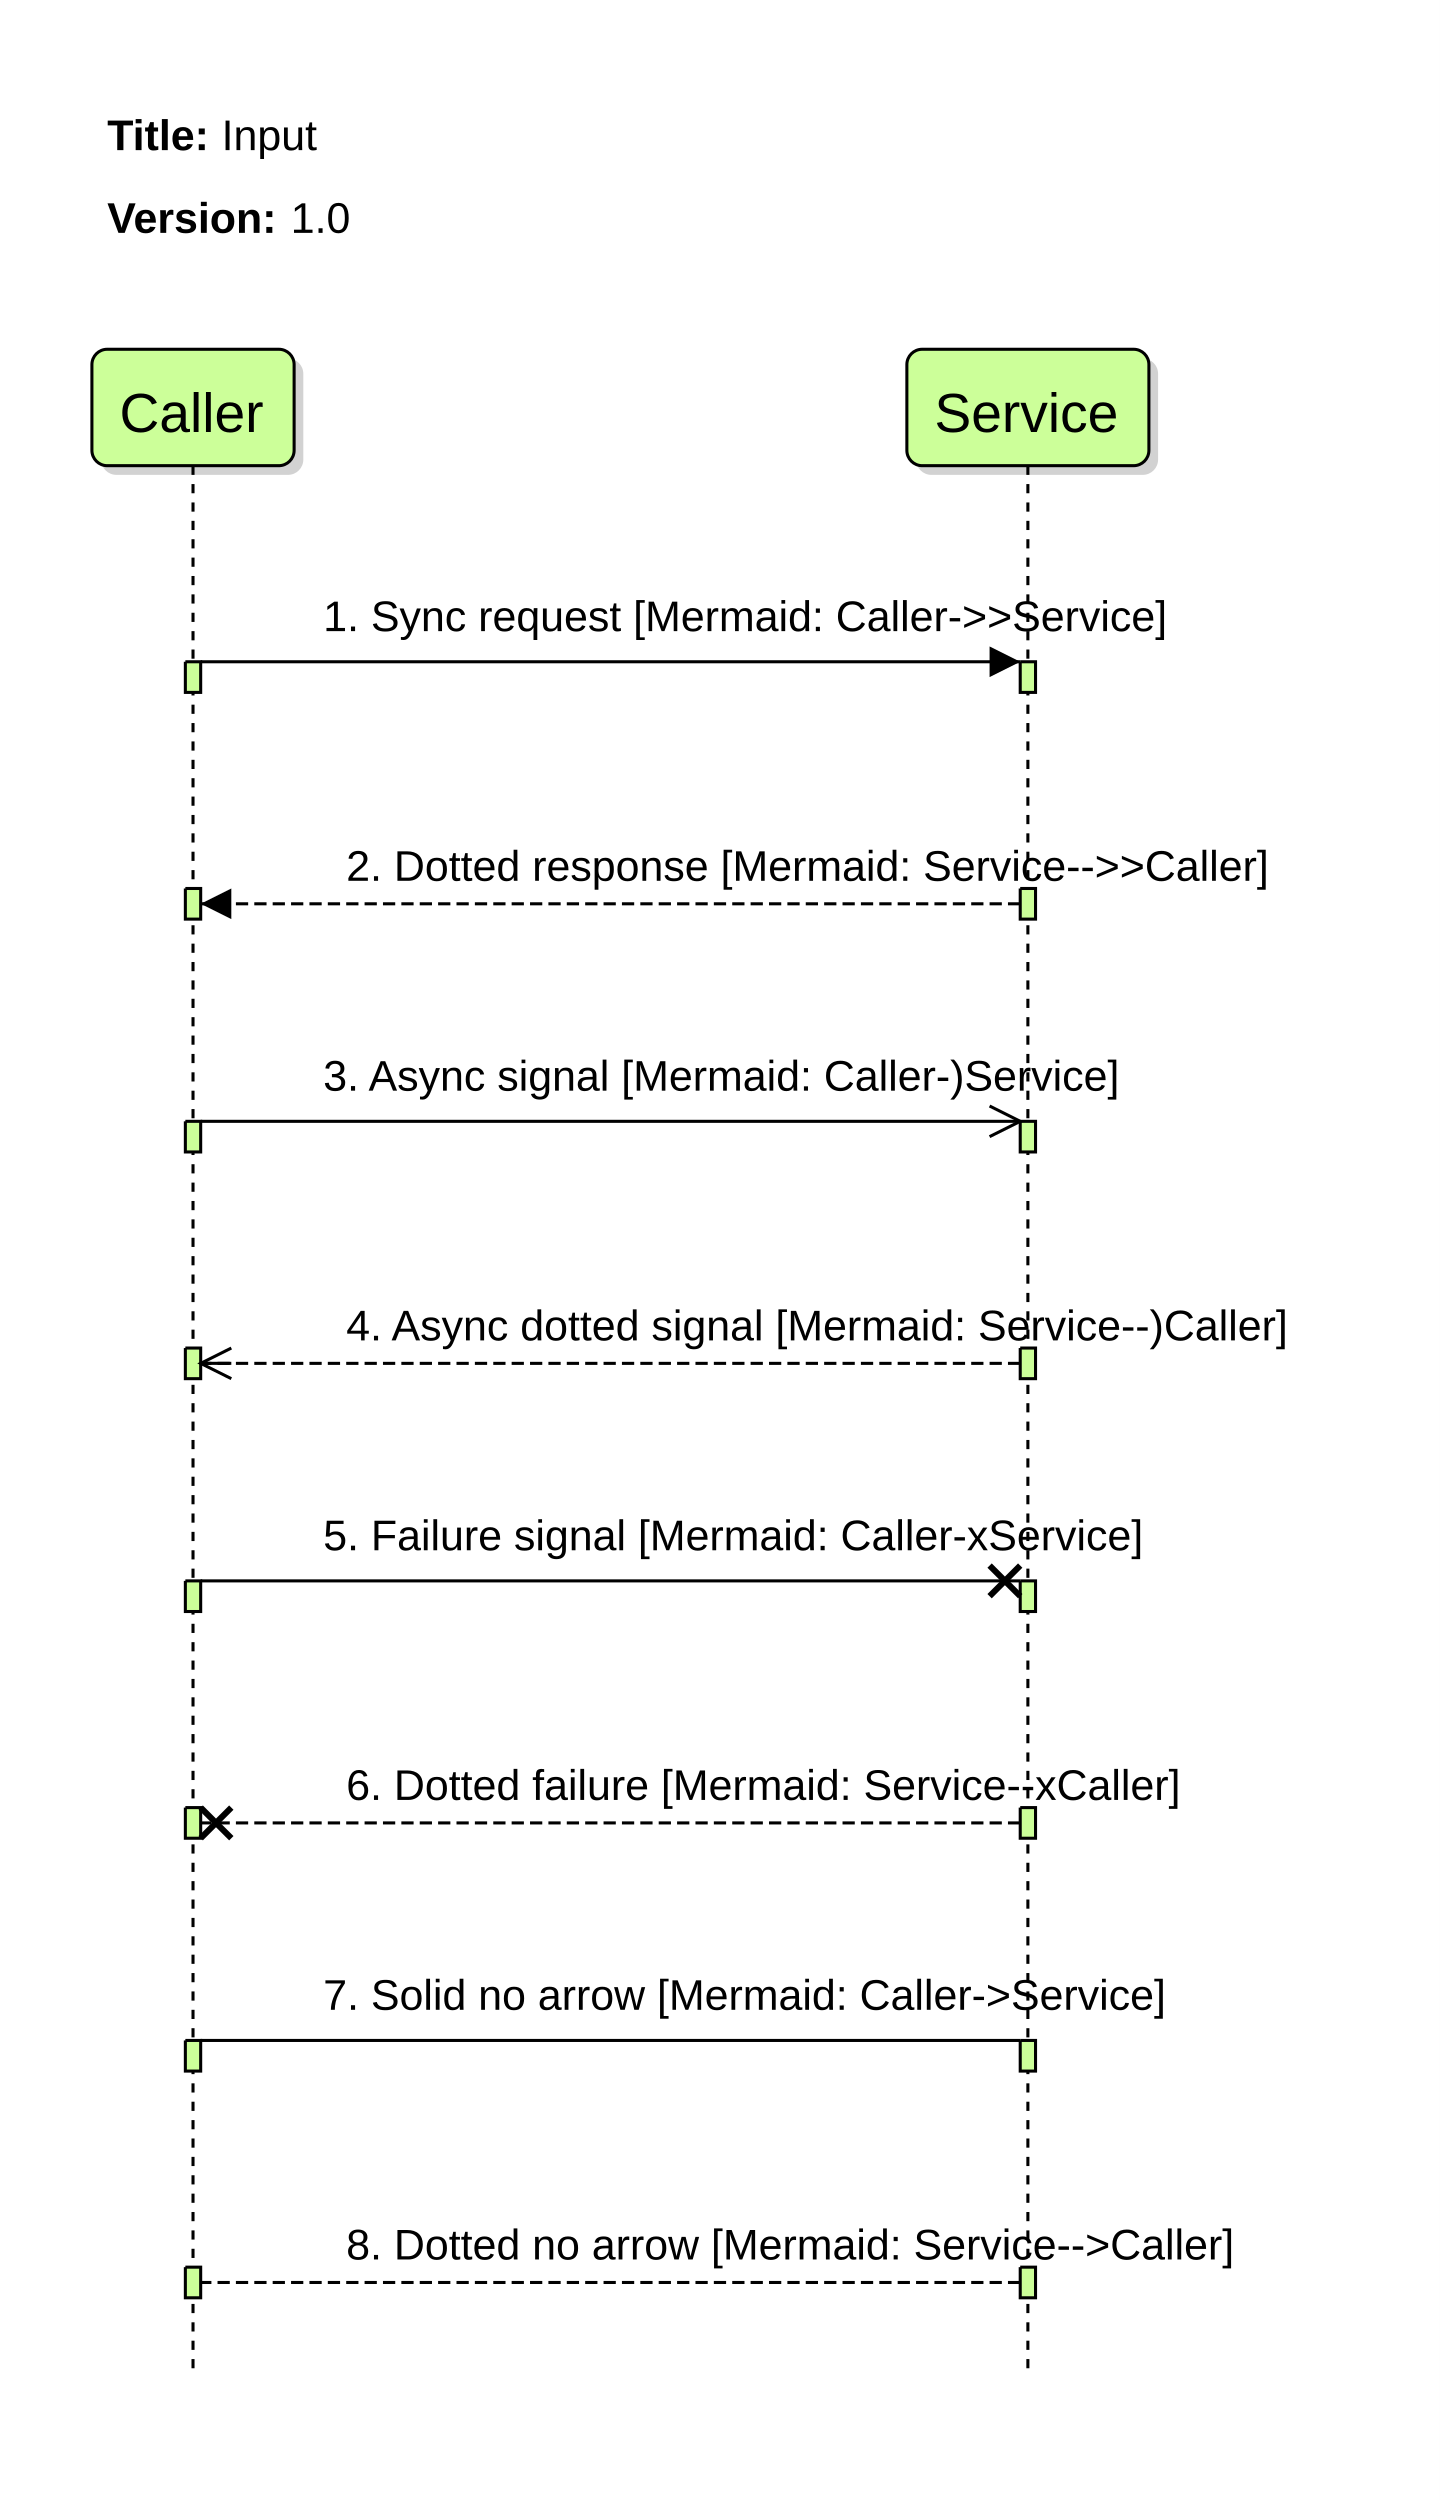
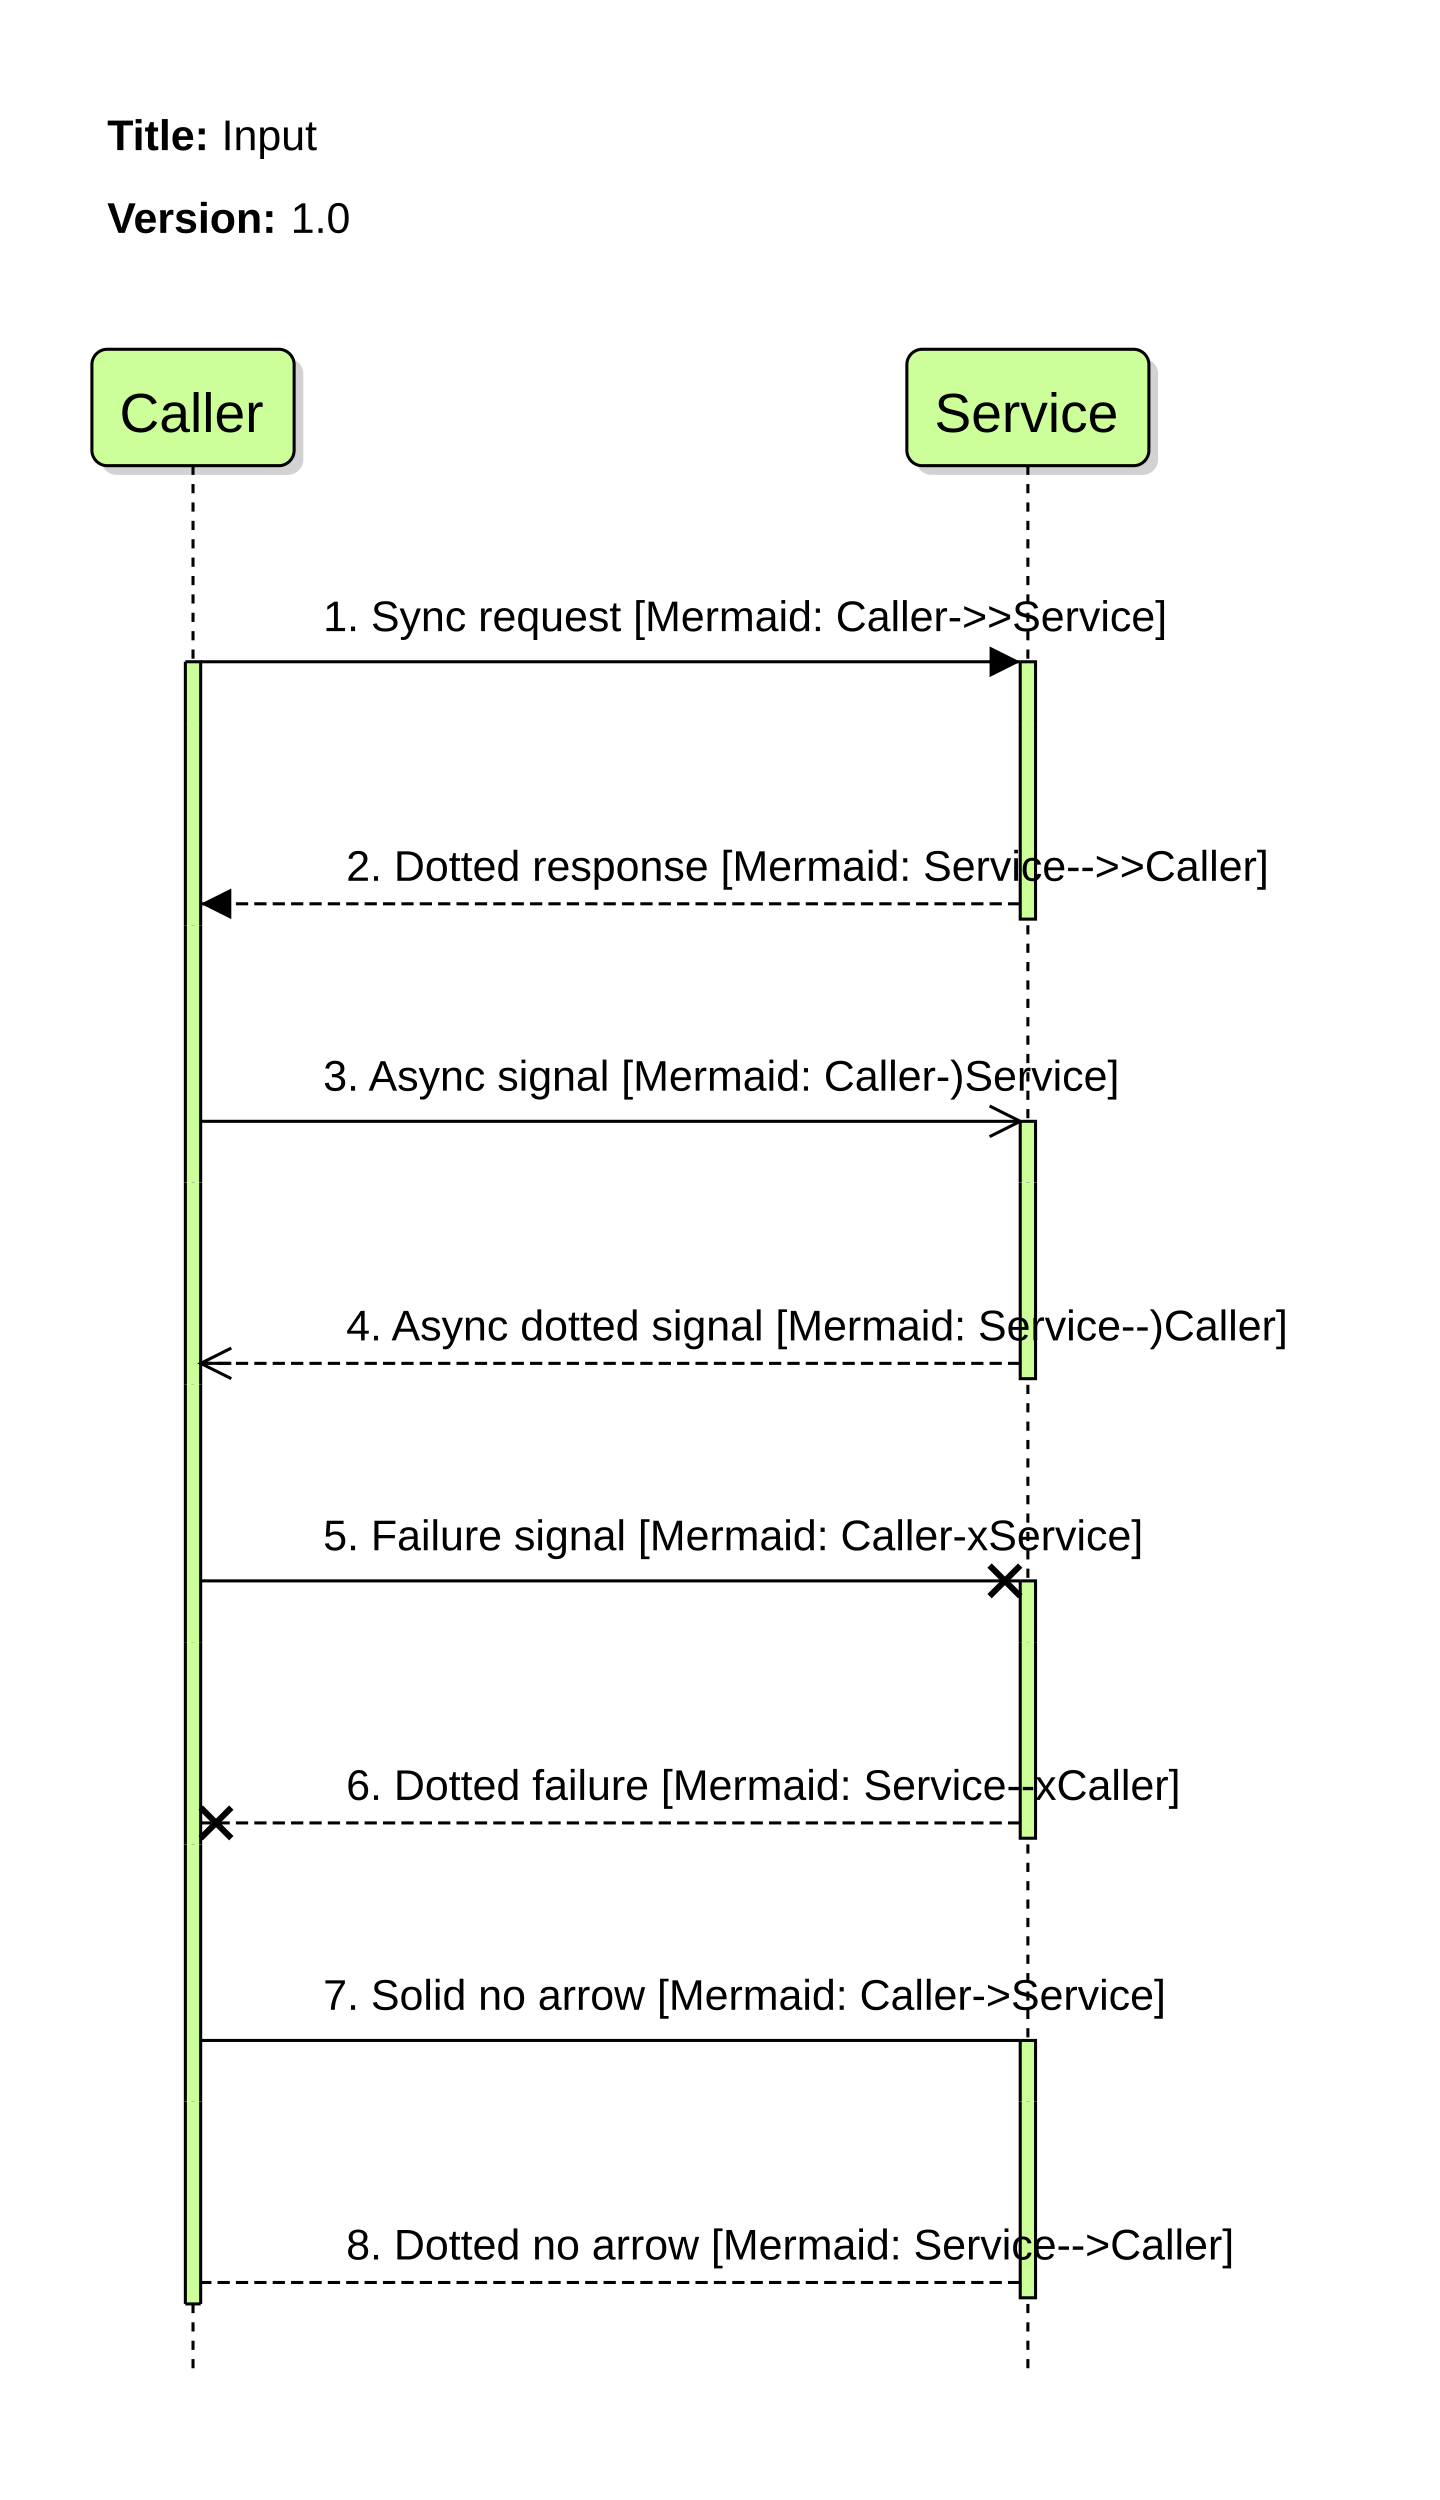
<svg xmlns="http://www.w3.org/2000/svg" width="470" height="816" viewBox="0 0 470 816">
  <rect width="100%" height="100%" fill="white" />
  <path d="M 0 0 L 0 806 L 460 806 L 460 0 L 0 0" fill="rgb(255, 255, 255)" stroke="none" />
  <path d="M 30 30 L 30 57 L 110 57 L 110 30 L 30 30" fill="rgba(0,0,0,0)" stroke="none" />
  <text x="35" y="49" fill="rgb(0,0,0)" font-family="Liberation Sans, Arial, Helvetica, sans-serif" font-size="14" xml:space="preserve" font-weight="bold" dominant-baseline="auto">Title:</text>
  <text x="68.44" y="49" fill="rgb(0,0,0)" font-family="Liberation Sans, Arial, Helvetica, sans-serif" font-size="14" xml:space="preserve" dominant-baseline="auto"> </text>
  <text x="72.33" y="49" fill="rgb(0,0,0)" font-family="Liberation Sans, Arial, Helvetica, sans-serif" font-size="14" xml:space="preserve" dominant-baseline="auto">Input</text>
  <path d="M 30 57 L 30 84 L 120 84 L 120 57 L 30 57" fill="rgba(0,0,0,0)" stroke="none" />
  <text x="35" y="76" fill="rgb(0,0,0)" font-family="Liberation Sans, Arial, Helvetica, sans-serif" font-size="14" xml:space="preserve" font-weight="bold" dominant-baseline="auto">Version:</text>
  <text x="91.01" y="76" fill="rgb(0,0,0)" font-family="Liberation Sans, Arial, Helvetica, sans-serif" font-size="14" xml:space="preserve" dominant-baseline="auto"> </text>
  <text x="94.9" y="76" fill="rgb(0,0,0)" font-family="Liberation Sans, Arial, Helvetica, sans-serif" font-size="14" xml:space="preserve" dominant-baseline="auto">1.0</text>
  <path d="M 33 122 L 33 150 L 33 150 A 5 5 0 0 0 38 155 L 94 155 L 94 155 A 5 5 0 0 0 99 150 L 99 122 L 99 122 A 5 5 0 0 0 94 117 L 38 117 L 38 117 A 5 5 0 0 0 33 122" fill="rgb(210,210,210)" stroke="none" />
  <path d="M 30 119 L 30 147 L 30 147 A 5 5 0 0 0 35 152 L 91 152 L 91 152 A 5 5 0 0 0 96 147 L 96 119 L 96 119 A 5 5 0 0 0 91 114 L 35 114 L 35 114 A 5 5 0 0 0 30 119" fill="rgb(204,255,153)" stroke="none" />
  <path d="M 30 119 L 30 147 L 30 147 A 5 5 0 0 0 35 152 L 91 152 L 91 152 A 5 5 0 0 0 96 147 L 96 119 L 96 119 A 5 5 0 0 0 91 114 L 35 114 L 35 114 A 5 5 0 0 0 30 119" fill="none" stroke="rgb(0, 0, 0)" stroke-width="1" />
  <text x="39" y="141" fill="rgb(0,0,0)" font-family="Liberation Sans, Arial, Helvetica, sans-serif" font-size="18" xml:space="preserve" dominant-baseline="auto">Caller</text>
  <path d="M 299 122 L 299 150 L 299 150 A 5 5 0 0 0 304 155 L 373 155 L 373 155 A 5 5 0 0 0 378 150 L 378 122 L 378 122 A 5 5 0 0 0 373 117 L 304 117 L 304 117 A 5 5 0 0 0 299 122" fill="rgb(210,210,210)" stroke="none" />
  <path d="M 296 119 L 296 147 L 296 147 A 5 5 0 0 0 301 152 L 370 152 L 370 152 A 5 5 0 0 0 375 147 L 375 119 L 375 119 A 5 5 0 0 0 370 114 L 301 114 L 301 114 A 5 5 0 0 0 296 119" fill="rgb(204,255,153)" stroke="none" />
  <path d="M 296 119 L 296 147 L 296 147 A 5 5 0 0 0 301 152 L 370 152 L 370 152 A 5 5 0 0 0 375 147 L 375 119 L 375 119 A 5 5 0 0 0 370 114 L 301 114 L 301 114 A 5 5 0 0 0 296 119" fill="none" stroke="rgb(0, 0, 0)" stroke-width="1" />
  <text x="305" y="141" fill="rgb(0,0,0)" font-family="Liberation Sans, Arial, Helvetica, sans-serif" font-size="18" xml:space="preserve" dominant-baseline="auto">Service</text>
  <path d="M 63 152 M 63 236" fill="none" stroke="rgb(0,0,0)" stroke-width="1" stroke-dasharray="3,3" />
  <path d="M 335.5 152 M 335.5 236" fill="none" stroke="rgb(0,0,0)" stroke-width="1" stroke-dasharray="3,3" />
  <path d="M 63 152 L 63 236" fill="none" stroke="rgb(0,0,0)" stroke-width="1" stroke-dasharray="3,3" />
-   <path d="M 60.5 216 L 60.5 226 L 65.5 226 L 65.5 216 L 60.5 216" fill="rgb(204,255,153)" stroke="none" />
-   <path d="M 60.5 216 L 60.5 226 L 65.5 226 L 65.5 216 L 60.5 216" fill="none" stroke="rgb(0, 0, 0)" stroke-width="1" />
+   <path d="M 60.5 216 L 60.5 236 L 65.5 236 L 65.5 216 L 60.5 216" fill="rgb(204,255,153)" stroke="none" />
+   <path d="M 60.5 216 L 60.5 236 M 65.5 236 L 65.5 216 L 60.5 216" fill="none" stroke="rgb(0, 0, 0)" stroke-width="1" />
  <path d="M 335.5 152 L 335.5 236" fill="none" stroke="rgb(0,0,0)" stroke-width="1" stroke-dasharray="3,3" />
-   <path d="M 333 216 L 333 226 L 338 226 L 338 216 L 333 216" fill="rgb(204,255,153)" stroke="none" />
-   <path d="M 333 216 L 333 226 L 338 226 L 338 216 L 333 216" fill="none" stroke="rgb(0, 0, 0)" stroke-width="1" />
+   <path d="M 333 216 L 333 236 L 338 236 L 338 216 L 333 216" fill="rgb(204,255,153)" stroke="none" />
+   <path d="M 333 216 L 333 236 M 338 236 L 338 216 L 333 216" fill="none" stroke="rgb(0, 0, 0)" stroke-width="1" />
  <text x="105.5" y="206" fill="rgb(0,0,0)" font-family="Liberation Sans, Arial, Helvetica, sans-serif" font-size="14" xml:space="preserve" dominant-baseline="auto">1. Sync request [Mermaid: Caller-&gt;&gt;Service]</text>
  <path d="M 65.5 216 L 333 216" fill="none" stroke="rgb(0, 0, 0)" stroke-width="1" />
  <path d="M 323 211 L 323 221 L 333 216" fill="rgb(0, 0, 0)" stroke="none" />
  <path d="M 63 236 M 63 302" fill="none" stroke="rgb(0,0,0)" stroke-width="1" stroke-dasharray="3,3" />
  <path d="M 335.5 236 M 335.5 302" fill="none" stroke="rgb(0,0,0)" stroke-width="1" stroke-dasharray="3,3" />
  <path d="M 63 236 L 63 302" fill="none" stroke="rgb(0,0,0)" stroke-width="1" stroke-dasharray="3,3" />
-   <path d="M 60.5 290 L 60.5 300 L 65.5 300 L 65.5 290 L 60.5 290" fill="rgb(204,255,153)" stroke="none" />
-   <path d="M 60.5 290 L 60.5 300 L 65.5 300 L 65.5 290 L 60.5 290" fill="none" stroke="rgb(0, 0, 0)" stroke-width="1" />
+   <path d="M 60.5 236 L 60.5 302 L 65.5 302 L 65.5 236 L 60.5 236" fill="rgb(204,255,153)" stroke="none" />
+   <path d="M 60.5 236 L 60.5 302 M 65.5 302 L 65.5 236 M 60.5 236" fill="none" stroke="rgb(0, 0, 0)" stroke-width="1" />
  <path d="M 335.5 236 L 335.5 302" fill="none" stroke="rgb(0,0,0)" stroke-width="1" stroke-dasharray="3,3" />
-   <path d="M 333 290 L 333 300 L 338 300 L 338 290 L 333 290" fill="rgb(204,255,153)" stroke="none" />
-   <path d="M 333 290 L 333 300 L 338 300 L 338 290 L 333 290" fill="none" stroke="rgb(0, 0, 0)" stroke-width="1" />
+   <path d="M 333 236 L 333 300 L 338 300 L 338 236 L 333 236" fill="rgb(204,255,153)" stroke="none" />
+   <path d="M 333 236 L 333 300 L 338 300 L 338 236 M 333 236" fill="none" stroke="rgb(0, 0, 0)" stroke-width="1" />
  <text x="113" y="287.5" fill="rgb(0,0,0)" font-family="Liberation Sans, Arial, Helvetica, sans-serif" font-size="14" xml:space="preserve" dominant-baseline="auto">2. Dotted response [Mermaid: Service--&gt;&gt;Caller]</text>
  <path d="M 333 295 L 65.5 295" fill="none" stroke="rgb(0, 0, 0)" stroke-width="1" stroke-dasharray="4,2" />
  <path d="M 65.5 295 L 75.5 290 L 75.5 300 L 65.5 295" fill="rgb(0, 0, 0)" stroke="none" />
  <path d="M 63 302 M 63 386" fill="none" stroke="rgb(0,0,0)" stroke-width="1" stroke-dasharray="3,3" />
  <path d="M 335.5 302 M 335.5 386" fill="none" stroke="rgb(0,0,0)" stroke-width="1" stroke-dasharray="3,3" />
  <path d="M 63 302 L 63 386" fill="none" stroke="rgb(0,0,0)" stroke-width="1" stroke-dasharray="3,3" />
-   <path d="M 60.5 366 L 60.5 376 L 65.5 376 L 65.5 366 L 60.5 366" fill="rgb(204,255,153)" stroke="none" />
-   <path d="M 60.5 366 L 60.5 376 L 65.5 376 L 65.5 366 L 60.5 366" fill="none" stroke="rgb(0, 0, 0)" stroke-width="1" />
+   <path d="M 60.5 302 L 60.5 386 L 65.5 386 L 65.5 302 L 60.5 302" fill="rgb(204,255,153)" stroke="none" />
+   <path d="M 60.5 302 L 60.5 386 M 65.5 386 L 65.5 302 M 60.5 302" fill="none" stroke="rgb(0, 0, 0)" stroke-width="1" />
  <path d="M 335.5 302 L 335.5 386" fill="none" stroke="rgb(0,0,0)" stroke-width="1" stroke-dasharray="3,3" />
-   <path d="M 333 366 L 333 376 L 338 376 L 338 366 L 333 366" fill="rgb(204,255,153)" stroke="none" />
-   <path d="M 333 366 L 333 376 L 338 376 L 338 366 L 333 366" fill="none" stroke="rgb(0, 0, 0)" stroke-width="1" />
+   <path d="M 333 366 L 333 386 L 338 386 L 338 366 L 333 366" fill="rgb(204,255,153)" stroke="none" />
+   <path d="M 333 366 L 333 386 M 338 386 L 338 366 L 333 366" fill="none" stroke="rgb(0, 0, 0)" stroke-width="1" />
  <text x="105.5" y="356" fill="rgb(0,0,0)" font-family="Liberation Sans, Arial, Helvetica, sans-serif" font-size="14" xml:space="preserve" dominant-baseline="auto">3. Async signal [Mermaid: Caller-)Service]</text>
  <path d="M 65.5 366 L 333 366" fill="none" stroke="rgb(0, 0, 0)" stroke-width="1" />
  <path d="M 323 361 L 333 366 L 323 371" fill="none" stroke="rgb(0, 0, 0)" stroke-width="1" />
  <path d="M 63 386 M 63 452" fill="none" stroke="rgb(0,0,0)" stroke-width="1" stroke-dasharray="3,3" />
  <path d="M 335.5 386 M 335.5 452" fill="none" stroke="rgb(0,0,0)" stroke-width="1" stroke-dasharray="3,3" />
  <path d="M 63 386 L 63 452" fill="none" stroke="rgb(0,0,0)" stroke-width="1" stroke-dasharray="3,3" />
-   <path d="M 60.5 440 L 60.5 450 L 65.5 450 L 65.5 440 L 60.5 440" fill="rgb(204,255,153)" stroke="none" />
-   <path d="M 60.5 440 L 60.5 450 L 65.5 450 L 65.5 440 L 60.5 440" fill="none" stroke="rgb(0, 0, 0)" stroke-width="1" />
+   <path d="M 60.5 386 L 60.5 452 L 65.5 452 L 65.5 386 L 60.5 386" fill="rgb(204,255,153)" stroke="none" />
+   <path d="M 60.5 386 L 60.5 452 M 65.5 452 L 65.5 386 M 60.5 386" fill="none" stroke="rgb(0, 0, 0)" stroke-width="1" />
  <path d="M 335.5 386 L 335.5 452" fill="none" stroke="rgb(0,0,0)" stroke-width="1" stroke-dasharray="3,3" />
-   <path d="M 333 440 L 333 450 L 338 450 L 338 440 L 333 440" fill="rgb(204,255,153)" stroke="none" />
-   <path d="M 333 440 L 333 450 L 338 450 L 338 440 L 333 440" fill="none" stroke="rgb(0, 0, 0)" stroke-width="1" />
+   <path d="M 333 386 L 333 450 L 338 450 L 338 386 L 333 386" fill="rgb(204,255,153)" stroke="none" />
+   <path d="M 333 386 L 333 450 L 338 450 L 338 386 M 333 386" fill="none" stroke="rgb(0, 0, 0)" stroke-width="1" />
  <text x="113" y="437.5" fill="rgb(0,0,0)" font-family="Liberation Sans, Arial, Helvetica, sans-serif" font-size="14" xml:space="preserve" dominant-baseline="auto">4. Async dotted signal [Mermaid: Service--)Caller]</text>
  <path d="M 333 445 L 65.5 445" fill="none" stroke="rgb(0, 0, 0)" stroke-width="1" stroke-dasharray="4,2" />
  <path d="M 75.5 445 L 65.5 445 M 75.5 440 L 65.5 445 L 75.5 450" fill="none" stroke="rgb(0, 0, 0)" stroke-width="1" />
  <path d="M 63 452 M 63 536" fill="none" stroke="rgb(0,0,0)" stroke-width="1" stroke-dasharray="3,3" />
  <path d="M 335.5 452 M 335.5 536" fill="none" stroke="rgb(0,0,0)" stroke-width="1" stroke-dasharray="3,3" />
  <path d="M 63 452 L 63 536" fill="none" stroke="rgb(0,0,0)" stroke-width="1" stroke-dasharray="3,3" />
-   <path d="M 60.5 516 L 60.5 526 L 65.5 526 L 65.5 516 L 60.5 516" fill="rgb(204,255,153)" stroke="none" />
-   <path d="M 60.5 516 L 60.5 526 L 65.5 526 L 65.5 516 L 60.5 516" fill="none" stroke="rgb(0, 0, 0)" stroke-width="1" />
+   <path d="M 60.5 452 L 60.5 536 L 65.5 536 L 65.5 452 L 60.5 452" fill="rgb(204,255,153)" stroke="none" />
+   <path d="M 60.5 452 L 60.5 536 M 65.5 536 L 65.5 452 M 60.5 452" fill="none" stroke="rgb(0, 0, 0)" stroke-width="1" />
  <path d="M 335.5 452 L 335.5 536" fill="none" stroke="rgb(0,0,0)" stroke-width="1" stroke-dasharray="3,3" />
-   <path d="M 333 516 L 333 526 L 338 526 L 338 516 L 333 516" fill="rgb(204,255,153)" stroke="none" />
-   <path d="M 333 516 L 333 526 L 338 526 L 338 516 L 333 516" fill="none" stroke="rgb(0, 0, 0)" stroke-width="1" />
+   <path d="M 333 516 L 333 536 L 338 536 L 338 516 L 333 516" fill="rgb(204,255,153)" stroke="none" />
+   <path d="M 333 516 L 333 536 M 338 536 L 338 516 L 333 516" fill="none" stroke="rgb(0, 0, 0)" stroke-width="1" />
  <text x="105.5" y="506" fill="rgb(0,0,0)" font-family="Liberation Sans, Arial, Helvetica, sans-serif" font-size="14" xml:space="preserve" dominant-baseline="auto">5. Failure signal [Mermaid: Caller-xService]</text>
  <path d="M 65.5 516 L 333 516" fill="none" stroke="rgb(0, 0, 0)" stroke-width="1" />
  <path d="M 323 511 L 333 521 M 323 521 L 333 511" fill="none" stroke="rgb(0, 0, 0)" stroke-width="2" />
  <path d="M 63 536 M 63 602" fill="none" stroke="rgb(0,0,0)" stroke-width="1" stroke-dasharray="3,3" />
  <path d="M 335.5 536 M 335.5 602" fill="none" stroke="rgb(0,0,0)" stroke-width="1" stroke-dasharray="3,3" />
  <path d="M 63 536 L 63 602" fill="none" stroke="rgb(0,0,0)" stroke-width="1" stroke-dasharray="3,3" />
-   <path d="M 60.5 590 L 60.5 600 L 65.5 600 L 65.5 590 L 60.5 590" fill="rgb(204,255,153)" stroke="none" />
-   <path d="M 60.5 590 L 60.5 600 L 65.5 600 L 65.5 590 L 60.5 590" fill="none" stroke="rgb(0, 0, 0)" stroke-width="1" />
+   <path d="M 60.5 536 L 60.5 602 L 65.5 602 L 65.5 536 L 60.5 536" fill="rgb(204,255,153)" stroke="none" />
+   <path d="M 60.5 536 L 60.5 602 M 65.5 602 L 65.5 536 M 60.5 536" fill="none" stroke="rgb(0, 0, 0)" stroke-width="1" />
  <path d="M 335.5 536 L 335.5 602" fill="none" stroke="rgb(0,0,0)" stroke-width="1" stroke-dasharray="3,3" />
-   <path d="M 333 590 L 333 600 L 338 600 L 338 590 L 333 590" fill="rgb(204,255,153)" stroke="none" />
-   <path d="M 333 590 L 333 600 L 338 600 L 338 590 L 333 590" fill="none" stroke="rgb(0, 0, 0)" stroke-width="1" />
+   <path d="M 333 536 L 333 600 L 338 600 L 338 536 L 333 536" fill="rgb(204,255,153)" stroke="none" />
+   <path d="M 333 536 L 333 600 L 338 600 L 338 536 M 333 536" fill="none" stroke="rgb(0, 0, 0)" stroke-width="1" />
  <text x="113" y="587.5" fill="rgb(0,0,0)" font-family="Liberation Sans, Arial, Helvetica, sans-serif" font-size="14" xml:space="preserve" dominant-baseline="auto">6. Dotted failure [Mermaid: Service--xCaller]</text>
  <path d="M 333 595 L 65.5 595" fill="none" stroke="rgb(0, 0, 0)" stroke-width="1" stroke-dasharray="4,2" />
  <path d="M 75.5 590 L 65.5 600 M 75.5 600 L 65.5 590" fill="none" stroke="rgb(0, 0, 0)" stroke-width="2" />
  <path d="M 63 602 M 63 686" fill="none" stroke="rgb(0,0,0)" stroke-width="1" stroke-dasharray="3,3" />
  <path d="M 335.5 602 M 335.5 686" fill="none" stroke="rgb(0,0,0)" stroke-width="1" stroke-dasharray="3,3" />
  <path d="M 63 602 L 63 686" fill="none" stroke="rgb(0,0,0)" stroke-width="1" stroke-dasharray="3,3" />
-   <path d="M 60.5 666 L 60.5 676 L 65.5 676 L 65.5 666 L 60.5 666" fill="rgb(204,255,153)" stroke="none" />
-   <path d="M 60.5 666 L 60.5 676 L 65.5 676 L 65.5 666 L 60.5 666" fill="none" stroke="rgb(0, 0, 0)" stroke-width="1" />
+   <path d="M 60.5 602 L 60.5 686 L 65.5 686 L 65.5 602 L 60.5 602" fill="rgb(204,255,153)" stroke="none" />
+   <path d="M 60.5 602 L 60.5 686 M 65.5 686 L 65.5 602 M 60.5 602" fill="none" stroke="rgb(0, 0, 0)" stroke-width="1" />
  <path d="M 335.5 602 L 335.5 686" fill="none" stroke="rgb(0,0,0)" stroke-width="1" stroke-dasharray="3,3" />
-   <path d="M 333 666 L 333 676 L 338 676 L 338 666 L 333 666" fill="rgb(204,255,153)" stroke="none" />
-   <path d="M 333 666 L 333 676 L 338 676 L 338 666 L 333 666" fill="none" stroke="rgb(0, 0, 0)" stroke-width="1" />
+   <path d="M 333 666 L 333 686 L 338 686 L 338 666 L 333 666" fill="rgb(204,255,153)" stroke="none" />
+   <path d="M 333 666 L 333 686 M 338 686 L 338 666 L 333 666" fill="none" stroke="rgb(0, 0, 0)" stroke-width="1" />
  <text x="105.5" y="656" fill="rgb(0,0,0)" font-family="Liberation Sans, Arial, Helvetica, sans-serif" font-size="14" xml:space="preserve" dominant-baseline="auto">7. Solid no arrow [Mermaid: Caller-&gt;Service]</text>
  <path d="M 65.5 666 L 333 666" fill="none" stroke="rgb(0, 0, 0)" stroke-width="1" />
  <path d="M 63 686 M 63 752" fill="none" stroke="rgb(0,0,0)" stroke-width="1" stroke-dasharray="3,3" />
  <path d="M 335.5 686 M 335.5 752" fill="none" stroke="rgb(0,0,0)" stroke-width="1" stroke-dasharray="3,3" />
  <path d="M 63 686 L 63 752" fill="none" stroke="rgb(0,0,0)" stroke-width="1" stroke-dasharray="3,3" />
-   <path d="M 60.5 740 L 60.5 750 L 65.5 750 L 65.5 740 L 60.5 740" fill="rgb(204,255,153)" stroke="none" />
-   <path d="M 60.5 740 L 60.5 750 L 65.5 750 L 65.5 740 L 60.5 740" fill="none" stroke="rgb(0, 0, 0)" stroke-width="1" />
+   <path d="M 60.5 686 L 60.5 752 L 65.5 752 L 65.5 686 L 60.5 686" fill="rgb(204,255,153)" stroke="none" />
+   <path d="M 60.5 686 L 60.5 752 M 65.5 752 L 65.5 686 M 60.5 686" fill="none" stroke="rgb(0, 0, 0)" stroke-width="1" />
  <path d="M 335.5 686 L 335.5 752" fill="none" stroke="rgb(0,0,0)" stroke-width="1" stroke-dasharray="3,3" />
-   <path d="M 333 740 L 333 750 L 338 750 L 338 740 L 333 740" fill="rgb(204,255,153)" stroke="none" />
-   <path d="M 333 740 L 333 750 L 338 750 L 338 740 L 333 740" fill="none" stroke="rgb(0, 0, 0)" stroke-width="1" />
+   <path d="M 333 686 L 333 750 L 338 750 L 338 686 L 333 686" fill="rgb(204,255,153)" stroke="none" />
+   <path d="M 333 686 L 333 750 L 338 750 L 338 686 M 333 686" fill="none" stroke="rgb(0, 0, 0)" stroke-width="1" />
  <text x="113" y="737.5" fill="rgb(0,0,0)" font-family="Liberation Sans, Arial, Helvetica, sans-serif" font-size="14" xml:space="preserve" dominant-baseline="auto">8. Dotted no arrow [Mermaid: Service--&gt;Caller]</text>
  <path d="M 333 745 L 65.5 745" fill="none" stroke="rgb(0, 0, 0)" stroke-width="1" stroke-dasharray="4,2" />
  <path d="M 63 752 L 63 776" fill="none" stroke="rgb(0,0,0)" stroke-width="1" stroke-dasharray="3,3" />
+   <path d="M 60.5 752 L 60.5 752 L 65.5 752 L 65.5 752 L 60.5 752" fill="rgb(204,255,153)" stroke="none" />
+   <path d="M 60.5 752 L 60.5 752 L 65.5 752 L 65.5 752 M 60.5 752" fill="none" stroke="rgb(0, 0, 0)" stroke-width="1" />
  <path d="M 335.5 752 L 335.5 776" fill="none" stroke="rgb(0,0,0)" stroke-width="1" stroke-dasharray="3,3" />
</svg>
